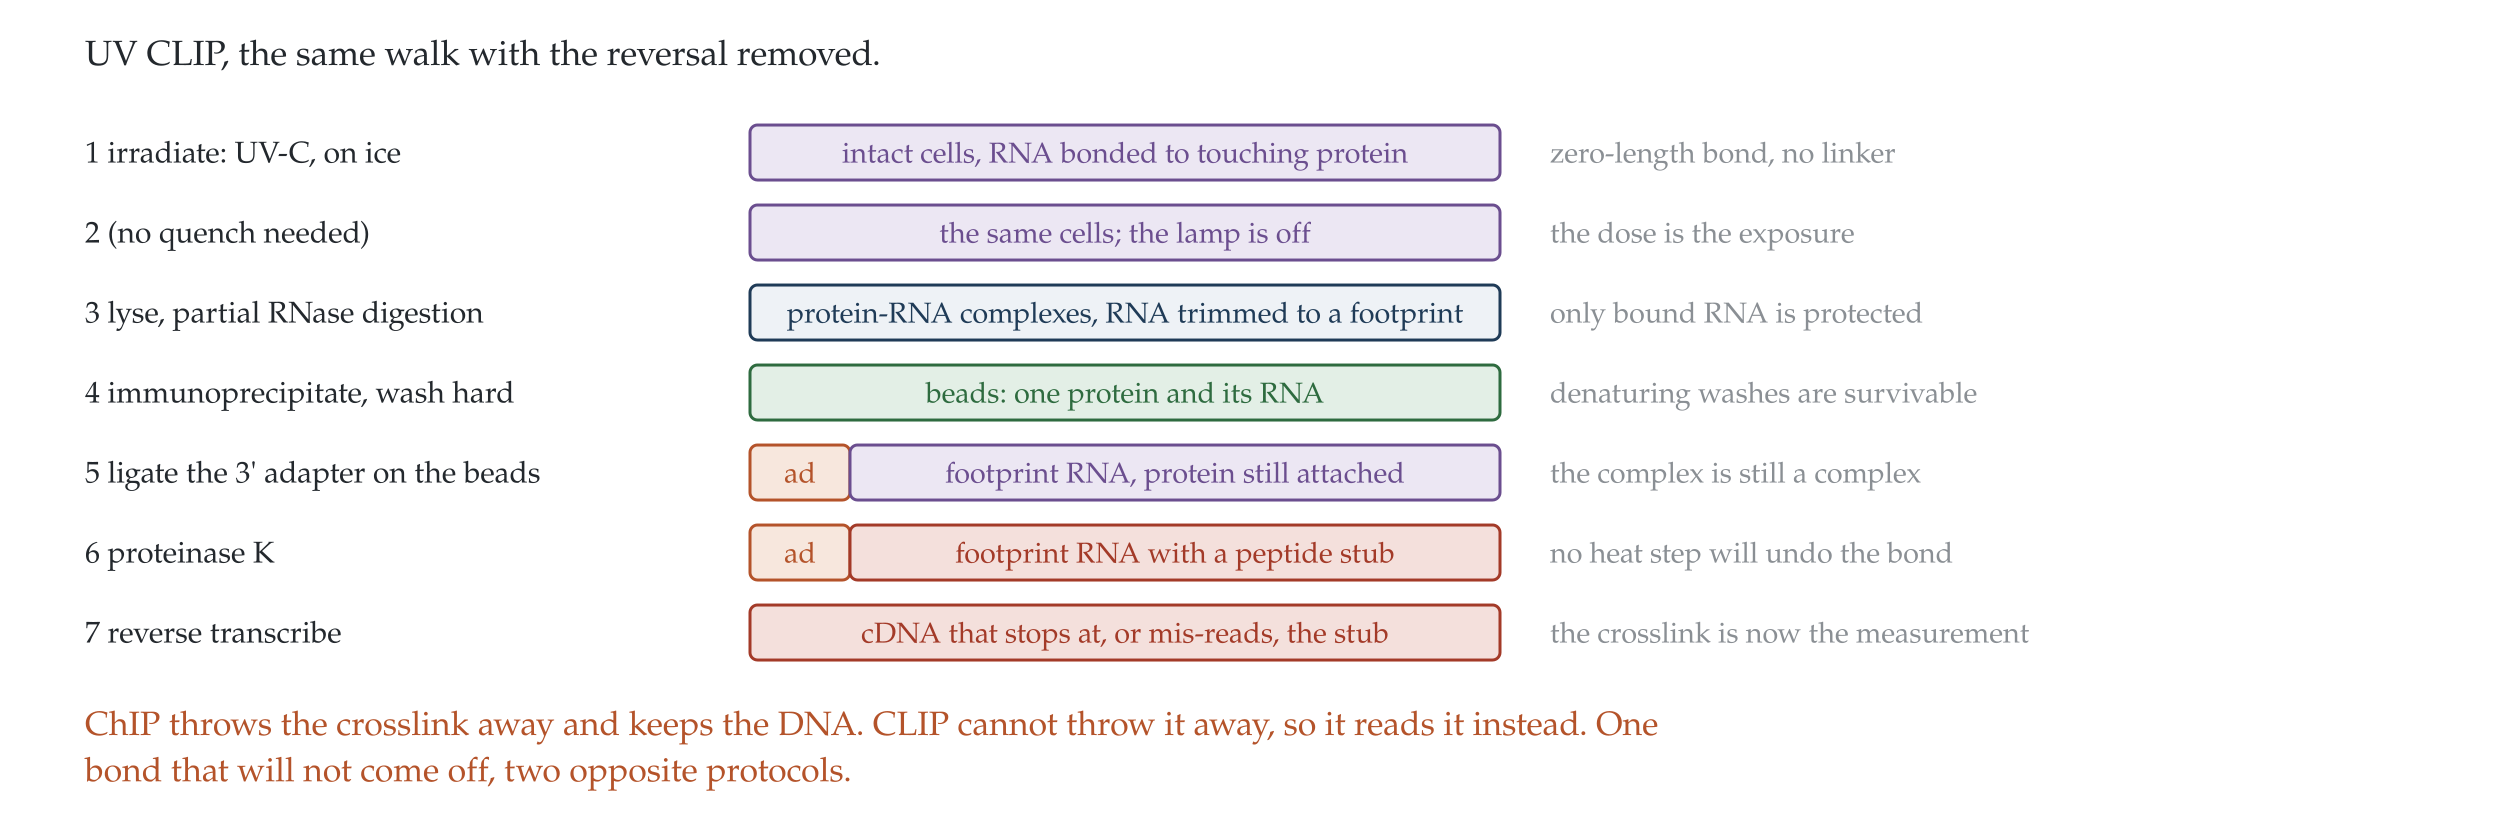
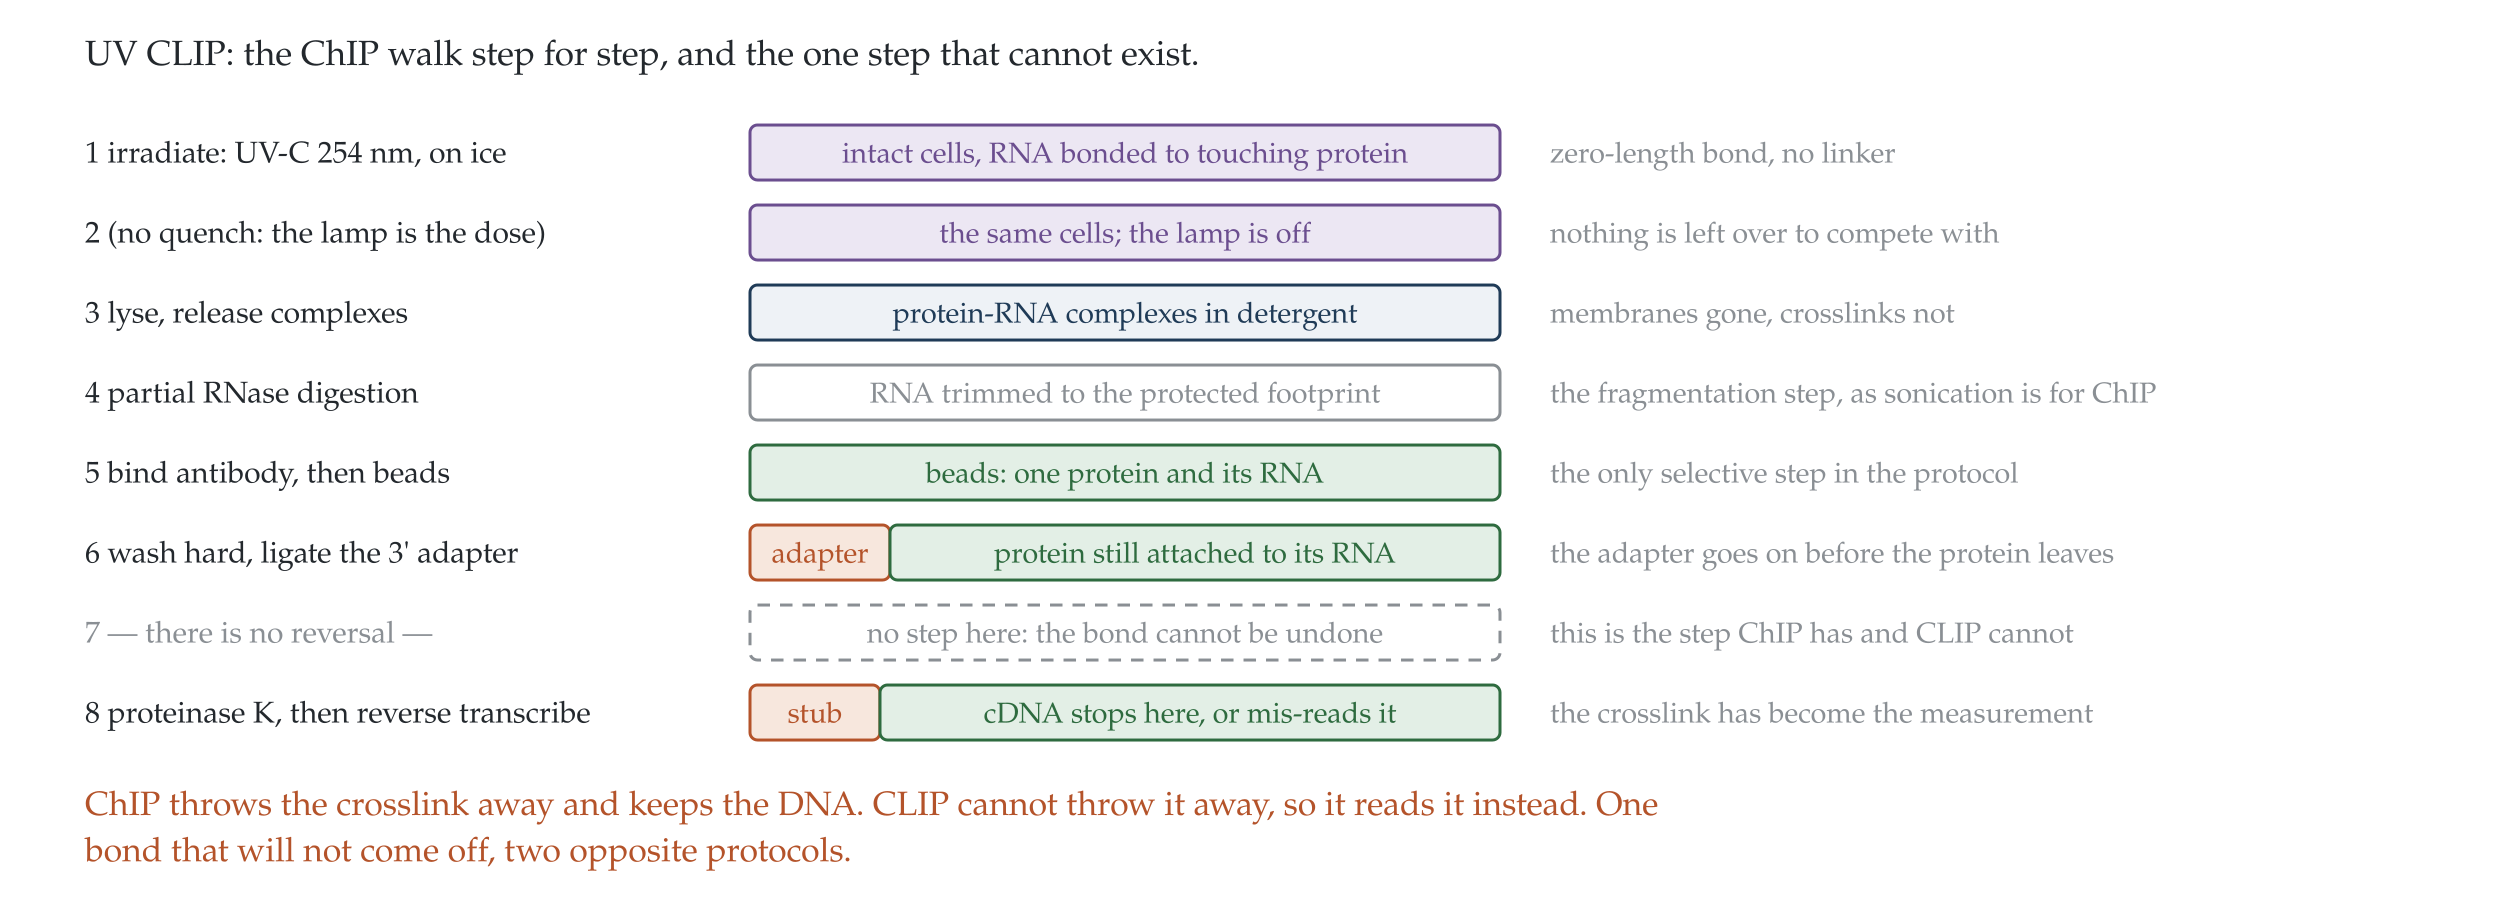
- <svg xmlns="http://www.w3.org/2000/svg" viewBox="0 0 1000 332" width="1000" height="332" font-family="&quot;Palatino Linotype&quot;, &quot;Book Antiqua&quot;, Palatino, FreeSerif, serif" fill="#23282d">
-   <rect width="1000" height="332" fill="none" />
-   <text x="34" y="26" font-size="14" fill="#23282d">UV CLIP, the same walk with the reversal removed.</text>
-   <text x="34" y="65" font-size="12" fill="#23282d">1  irradiate: UV-C, on ice</text>
+ <svg xmlns="http://www.w3.org/2000/svg" viewBox="0 0 1000 364" width="1000" height="364" font-family="&quot;Palatino Linotype&quot;, &quot;Book Antiqua&quot;, Palatino, FreeSerif, serif" fill="#23282d">
+   <rect width="1000" height="364" fill="none" />
+   <text x="34" y="26" font-size="14" fill="#23282d">UV CLIP: the ChIP walk step for step, and the one step that cannot exist.</text>
+   <text x="34" y="65" font-size="12" fill="#23282d">1  irradiate: UV-C 254 nm, on ice</text>
  <rect x="300" y="50" width="300" height="22" rx="3" fill="#ece7f3" stroke="#6b4e8f" stroke-width="1.2" />
  <text x="450.0" y="65.025" font-size="11.5" text-anchor="middle" fill="#6b4e8f">intact cells, RNA bonded to touching protein</text>
  <text x="620" y="65" font-size="11.5" fill="#8a8f94">zero-length bond, no linker</text>
-   <text x="34" y="97" font-size="12" fill="#23282d">2  (no quench needed)</text>
+   <text x="34" y="97" font-size="12" fill="#23282d">2  (no quench: the lamp is the dose)</text>
  <rect x="300" y="82" width="300" height="22" rx="3" fill="#ece7f3" stroke="#6b4e8f" stroke-width="1.2" />
  <text x="450.0" y="97.025" font-size="11.5" text-anchor="middle" fill="#6b4e8f">the same cells; the lamp is off</text>
-   <text x="620" y="97" font-size="11.5" fill="#8a8f94">the dose is the exposure</text>
-   <text x="34" y="129" font-size="12" fill="#23282d">3  lyse, partial RNase digestion</text>
+   <text x="620" y="97" font-size="11.5" fill="#8a8f94">nothing is left over to compete with</text>
+   <text x="34" y="129" font-size="12" fill="#23282d">3  lyse, release complexes</text>
  <rect x="300" y="114" width="300" height="22" rx="3" fill="#eef2f6" stroke="#1f3b57" stroke-width="1.2" />
-   <text x="450.0" y="129.025" font-size="11.5" text-anchor="middle" fill="#1f3b57">protein-RNA complexes, RNA trimmed to a footprint</text>
-   <text x="620" y="129" font-size="11.5" fill="#8a8f94">only bound RNA is protected</text>
-   <text x="34" y="161" font-size="12" fill="#23282d">4  immunoprecipitate, wash hard</text>
-   <rect x="300" y="146" width="300" height="22" rx="3" fill="#e3efe6" stroke="#2e6b3f" stroke-width="1.2" />
-   <text x="450.0" y="161.025" font-size="11.5" text-anchor="middle" fill="#2e6b3f">beads: one protein and its RNA</text>
-   <text x="620" y="161" font-size="11.5" fill="#8a8f94">denaturing washes are survivable</text>
-   <text x="34" y="193" font-size="12" fill="#23282d">5  ligate the 3' adapter on the beads</text>
-   <rect x="300" y="178" width="40" height="22" rx="3" fill="#f7e7dd" stroke="#b4532a" stroke-width="1.2" />
-   <text x="320.0" y="193.025" font-size="11.5" text-anchor="middle" fill="#b4532a">ad</text>
-   <rect x="340" y="178" width="260" height="22" rx="3" fill="#ece7f3" stroke="#6b4e8f" stroke-width="1.2" />
-   <text x="470.0" y="193.025" font-size="11.5" text-anchor="middle" fill="#6b4e8f">footprint RNA, protein still attached</text>
-   <text x="620" y="193" font-size="11.5" fill="#8a8f94">the complex is still a complex</text>
-   <text x="34" y="225" font-size="12" fill="#23282d">6  proteinase K</text>
-   <rect x="300" y="210" width="40" height="22" rx="3" fill="#f7e7dd" stroke="#b4532a" stroke-width="1.2" />
-   <text x="320.0" y="225.025" font-size="11.5" text-anchor="middle" fill="#b4532a">ad</text>
-   <rect x="340" y="210" width="260" height="22" rx="3" fill="#f4e0dc" stroke="#a33a28" stroke-width="1.2" />
-   <text x="470.0" y="225.025" font-size="11.5" text-anchor="middle" fill="#a33a28">footprint RNA with a peptide stub</text>
-   <text x="620" y="225" font-size="11.5" fill="#8a8f94">no heat step will undo the bond</text>
-   <text x="34" y="257" font-size="12" fill="#23282d">7  reverse transcribe</text>
-   <rect x="300" y="242" width="300" height="22" rx="3" fill="#f4e0dc" stroke="#a33a28" stroke-width="1.2" />
-   <text x="450.0" y="257.025" font-size="11.5" text-anchor="middle" fill="#a33a28">cDNA that stops at, or mis-reads, the stub</text>
-   <text x="620" y="257" font-size="11.5" fill="#8a8f94">the crosslink is now the measurement</text>
-   <text x="34" y="294.0" font-size="13.5" fill="#b4532a">ChIP throws the crosslink away and keeps the DNA. CLIP cannot throw it away, so it reads it instead. One</text>
-   <text x="34" y="312.5" font-size="13.5" fill="#b4532a">bond that will not come off, two opposite protocols.</text>
+   <text x="450.0" y="129.025" font-size="11.5" text-anchor="middle" fill="#1f3b57">protein-RNA complexes in detergent</text>
+   <text x="620" y="129" font-size="11.5" fill="#8a8f94">membranes gone, crosslinks not</text>
+   <text x="34" y="161" font-size="12" fill="#23282d">4  partial RNase digestion</text>
+   <rect x="300" y="146" width="300" height="22" rx="3" fill="none" stroke="#8a8f94" stroke-width="1.2" />
+   <text x="450.0" y="161.025" font-size="11.5" text-anchor="middle" fill="#8a8f94">RNA trimmed to the protected footprint</text>
+   <text x="620" y="161" font-size="11.5" fill="#8a8f94">the fragmentation step, as sonication is for ChIP</text>
+   <text x="34" y="193" font-size="12" fill="#23282d">5  bind antibody, then beads</text>
+   <rect x="300" y="178" width="300" height="22" rx="3" fill="#e3efe6" stroke="#2e6b3f" stroke-width="1.2" />
+   <text x="450.0" y="193.025" font-size="11.5" text-anchor="middle" fill="#2e6b3f">beads: one protein and its RNA</text>
+   <text x="620" y="193" font-size="11.5" fill="#8a8f94">the only selective step in the protocol</text>
+   <text x="34" y="225" font-size="12" fill="#23282d">6  wash hard, ligate the 3' adapter</text>
+   <rect x="300" y="210" width="56" height="22" rx="3" fill="#f7e7dd" stroke="#b4532a" stroke-width="1.2" />
+   <text x="328.0" y="225.025" font-size="11.5" text-anchor="middle" fill="#b4532a">adapter</text>
+   <rect x="356" y="210" width="244" height="22" rx="3" fill="#e3efe6" stroke="#2e6b3f" stroke-width="1.2" />
+   <text x="478.0" y="225.025" font-size="11.5" text-anchor="middle" fill="#2e6b3f">protein still attached to its RNA</text>
+   <text x="620" y="225" font-size="11.5" fill="#8a8f94">the adapter goes on before the protein leaves</text>
+   <text x="34" y="257" font-size="12" fill="#8a8f94">7  —  there is no reversal  —</text>
+   <rect x="300" y="242" width="300" height="22" rx="3" fill="none" stroke="#8a8f94" stroke-width="1.2" stroke-dasharray="5 4" />
+   <text x="450" y="257" font-size="11.5" text-anchor="middle" fill="#8a8f94">no step here: the bond cannot be undone</text>
+   <text x="620" y="257" font-size="11.5" fill="#8a8f94">this is the step ChIP has and CLIP cannot</text>
+   <text x="34" y="289" font-size="12" fill="#23282d">8  proteinase K, then reverse transcribe</text>
+   <rect x="300" y="274" width="52" height="22" rx="3" fill="#f7e7dd" stroke="#b4532a" stroke-width="1.2" />
+   <text x="326.0" y="289.025" font-size="11.5" text-anchor="middle" fill="#b4532a">stub</text>
+   <rect x="352" y="274" width="248" height="22" rx="3" fill="#e3efe6" stroke="#2e6b3f" stroke-width="1.2" />
+   <text x="476.0" y="289.025" font-size="11.5" text-anchor="middle" fill="#2e6b3f">cDNA stops here, or mis-reads it</text>
+   <text x="620" y="289" font-size="11.5" fill="#8a8f94">the crosslink has become the measurement</text>
+   <text x="34" y="326.0" font-size="13.5" fill="#b4532a">ChIP throws the crosslink away and keeps the DNA. CLIP cannot throw it away, so it reads it instead. One</text>
+   <text x="34" y="344.5" font-size="13.5" fill="#b4532a">bond that will not come off, two opposite protocols.</text>
</svg>
